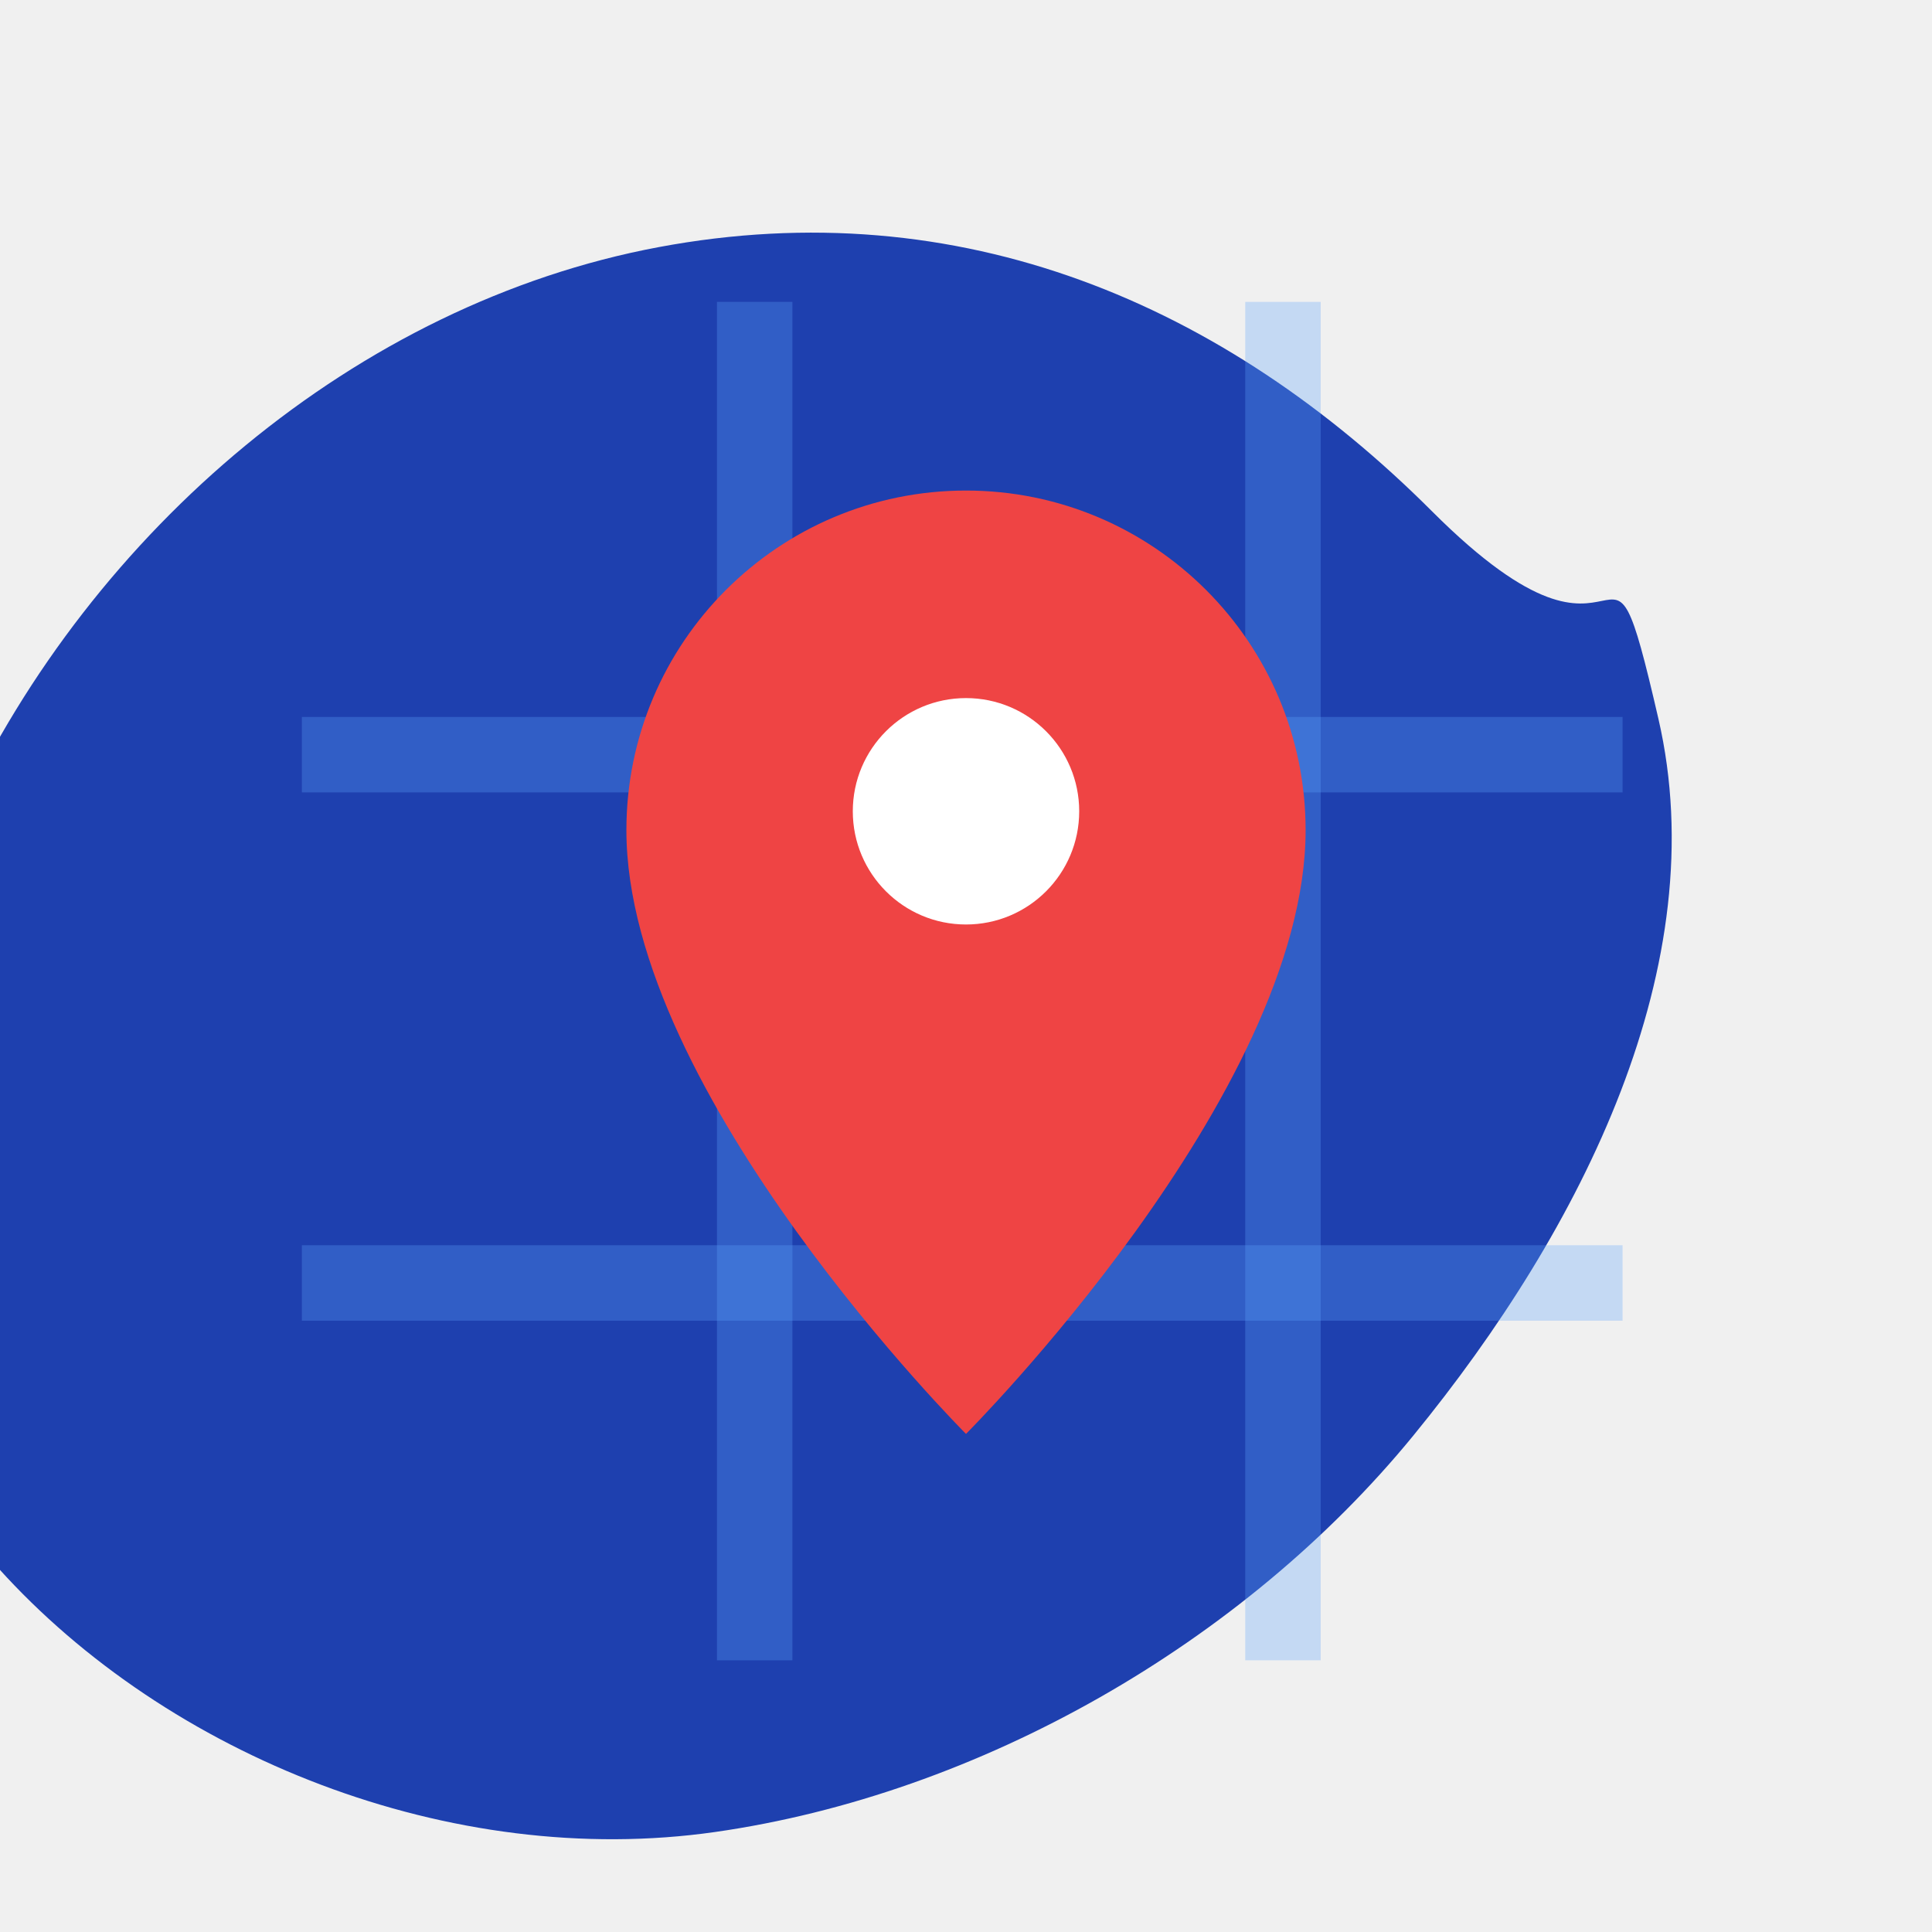
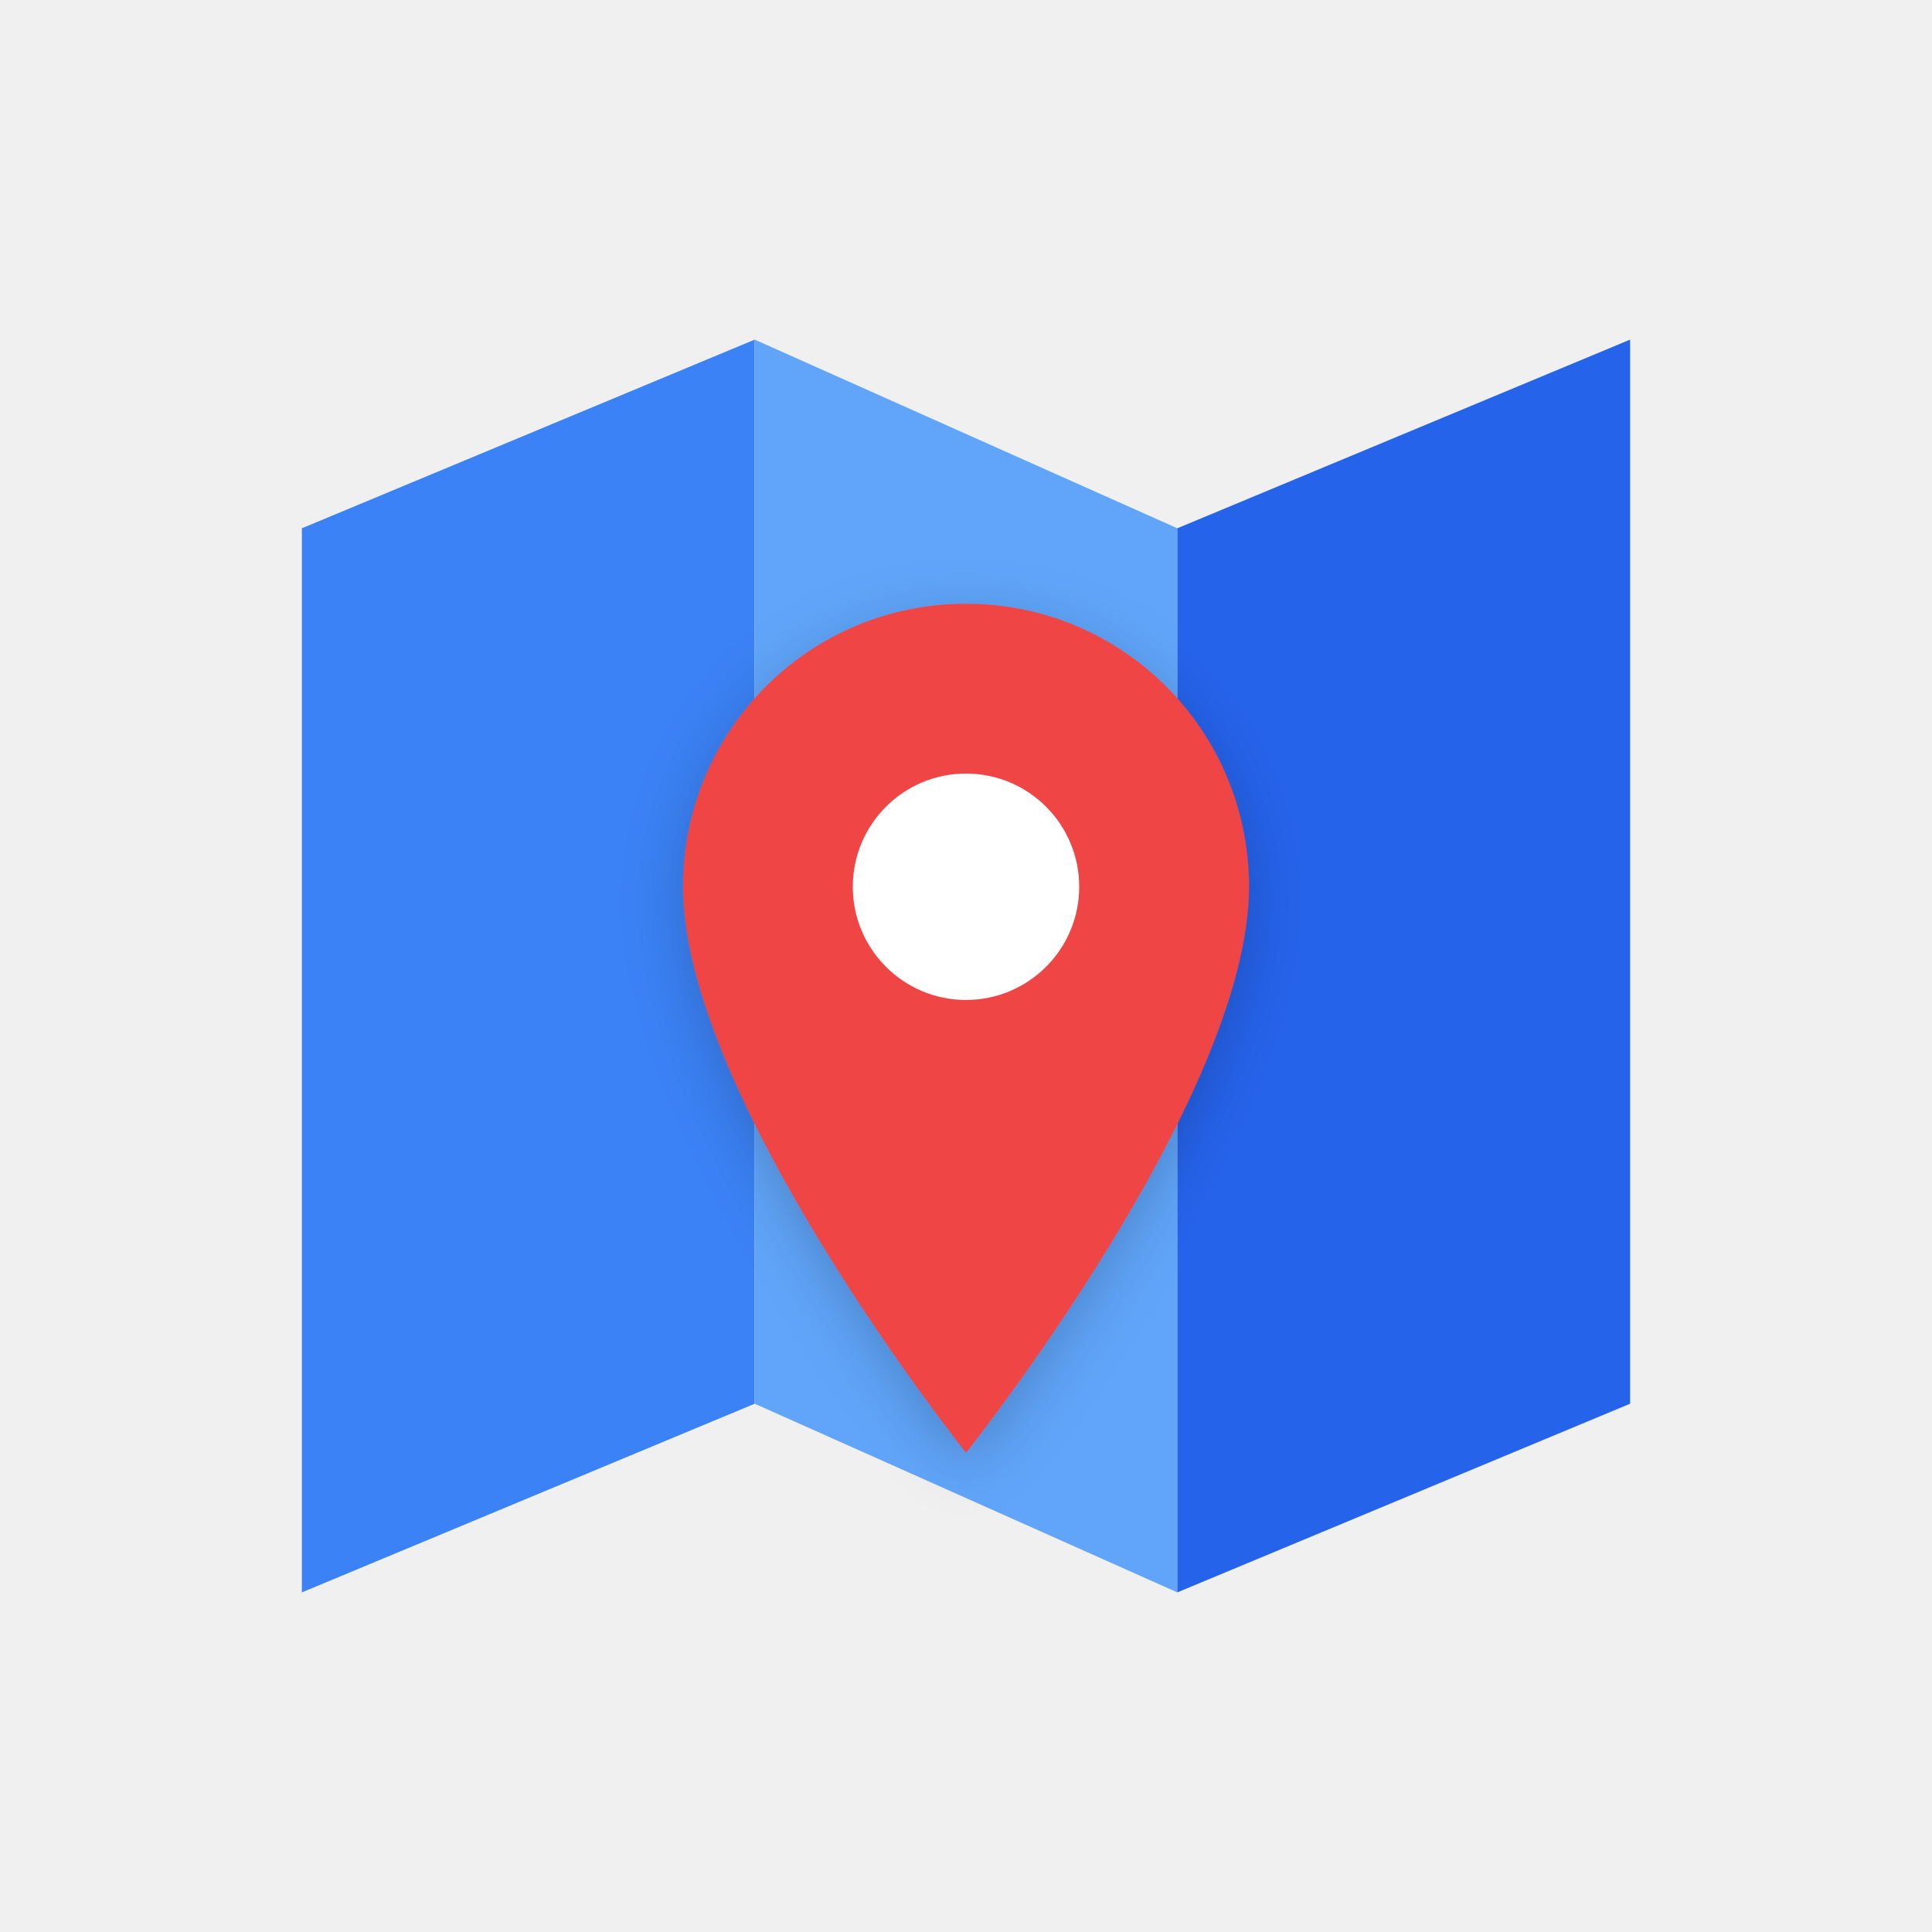
- <svg xmlns="http://www.w3.org/2000/svg" width="512" height="512" viewBox="0 0 512 512" version="1.1">
-   <path d="M439.5,190.5c15,65-20,135-65,190s-115,95-185,105s-145-20-190-70s-45-125-10-200s105-135,185-150s150,15,205,70S424.5,125.5,439.5,190.5z" fill="#1e40af" />
-   <g stroke="#60a5fa" stroke-width="20" stroke-opacity="0.3">
-     <line x1="80" y1="200" x2="430" y2="200" />
-     <line x1="80" y1="340" x2="430" y2="340" />
-     <line x1="200" y1="80" x2="200" y2="440" />
-     <line x1="340" y1="80" x2="340" y2="440" />
+ <svg xmlns="http://www.w3.org/2000/svg" width="512" height="512" viewBox="0 0 512 512" fill="none">
+   <path d="M80 140L200 90V372L80 422V140Z" fill="#3B82F6" />
+   <path d="M200 90L312 140V422L200 372V90Z" fill="#60A5FA" />
+   <path d="M312 140L432 90V372L312 422V140Z" fill="#2563EB" />
+   <g filter="drop-shadow(0px 4px 8px rgba(0, 0, 0, 0.2))">
+     <path d="M256 160C214.5 160 181 193.5 181 235C181 291 256 385 256 385C256 385 331 291 331 235C331 193.5 297.5 160 256 160Z" fill="#EF4444" />
+     <circle cx="256" cy="235" r="30" fill="white" />
  </g>
-   <path d="M256,130c-49.7,0-90,40.3-90,90c0,70,90,160,90,160s90-90,90-160C346,170.3,305.7,130,256,130z" fill="#ef4444" />
-   <circle cx="256" cy="215" r="30" fill="#ffffff" />
</svg>
